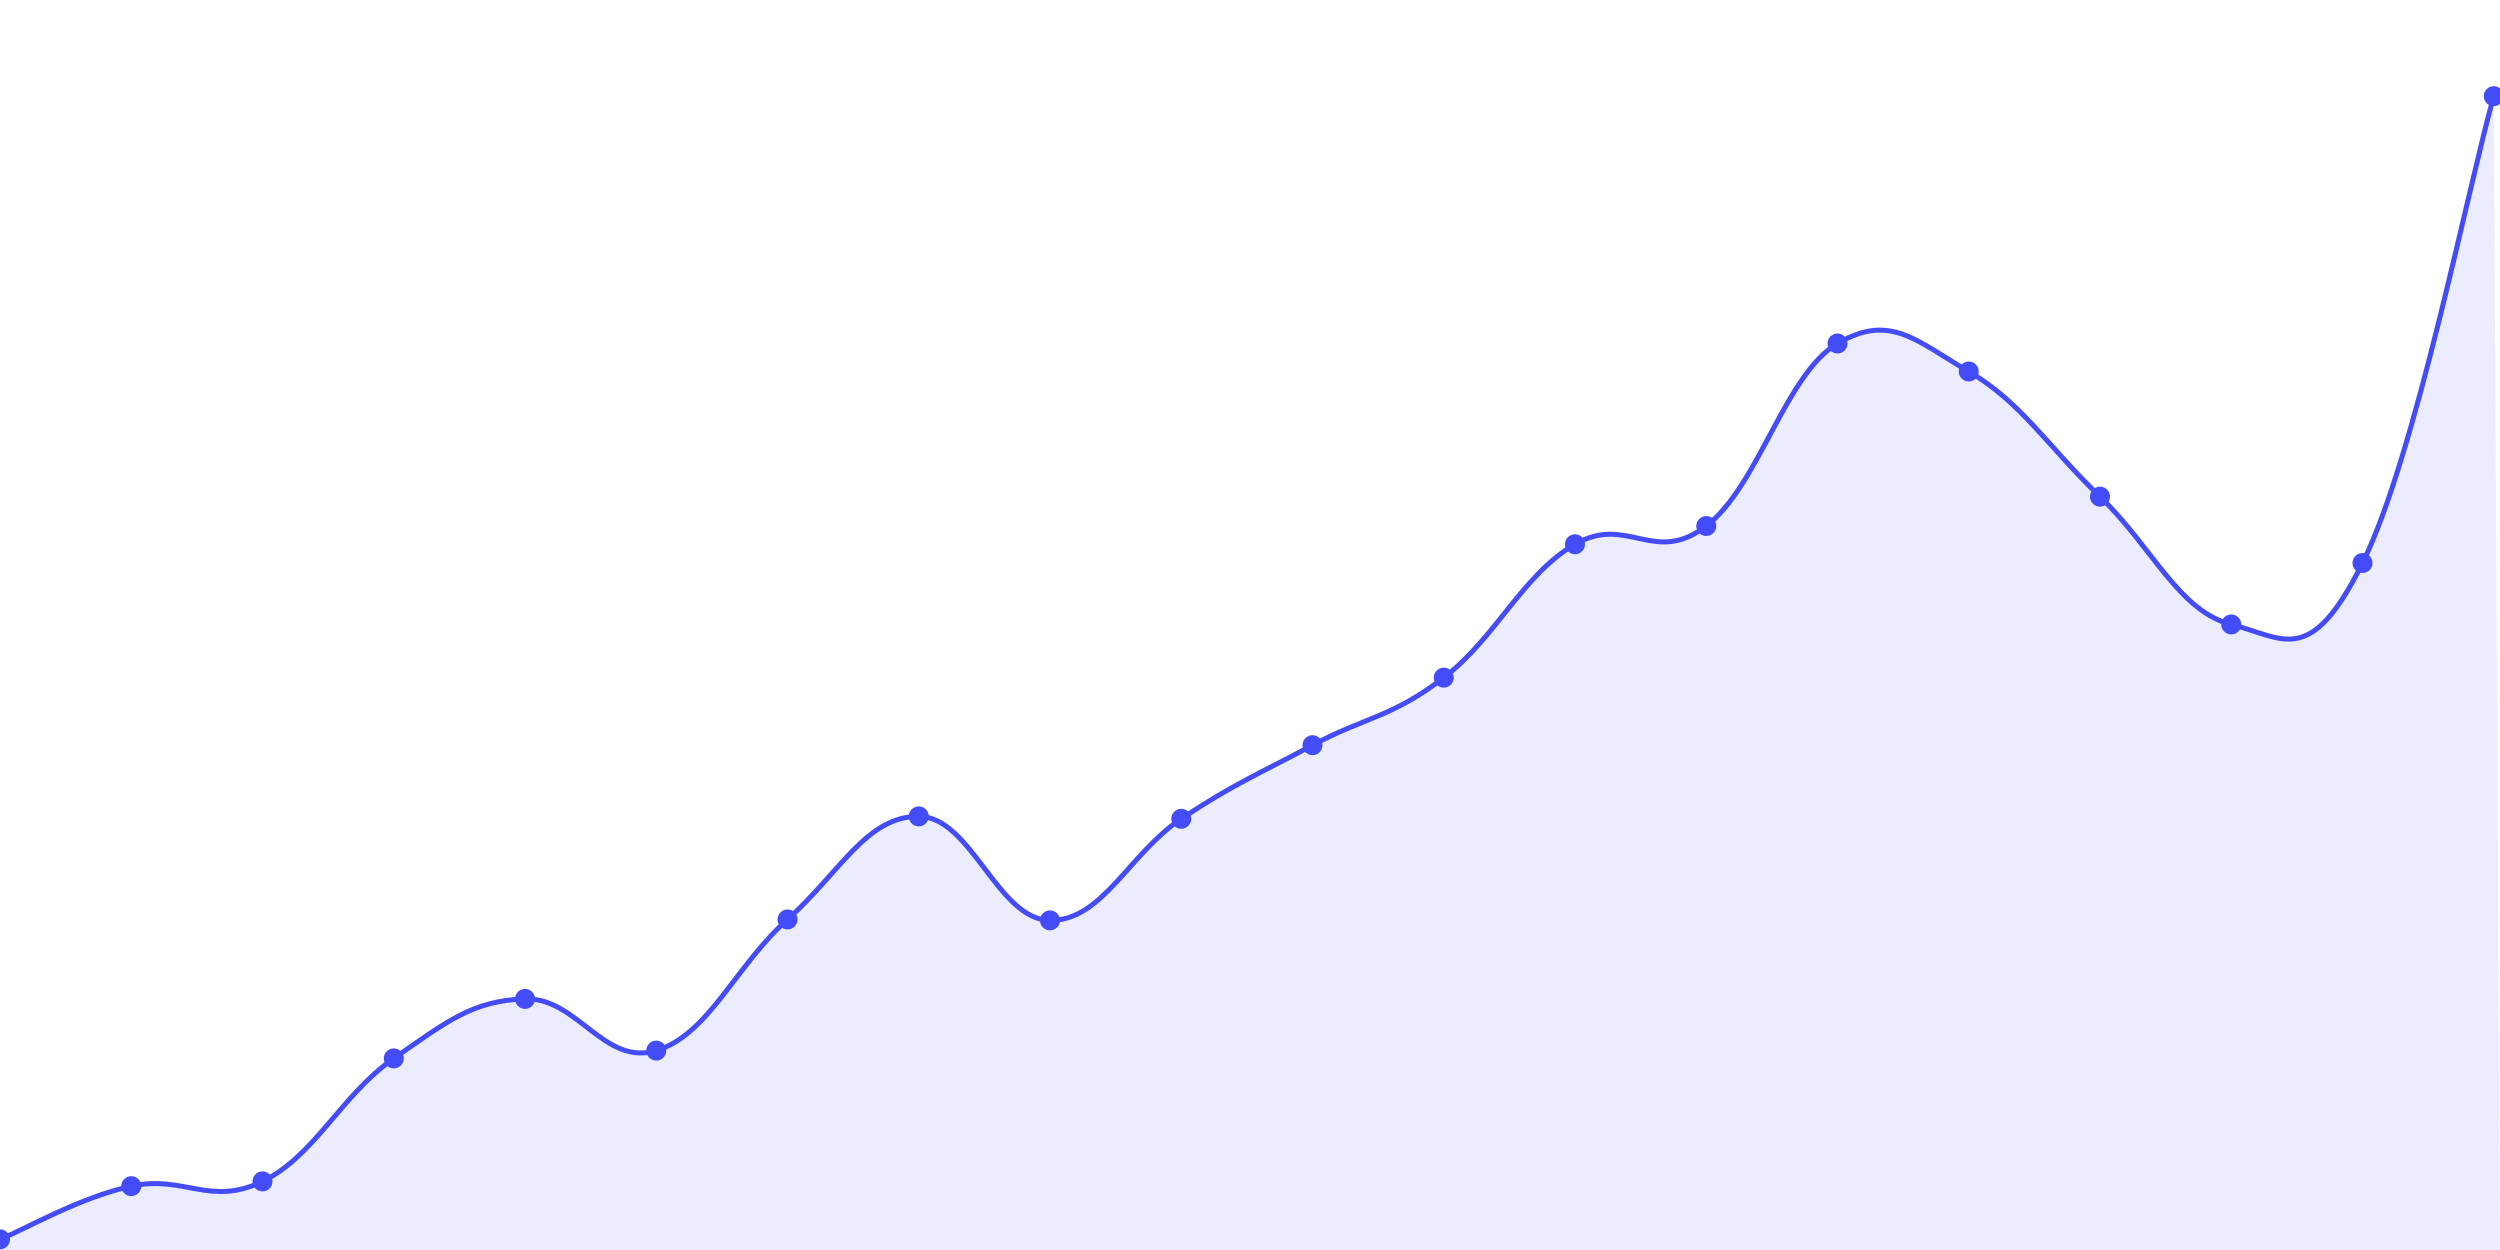
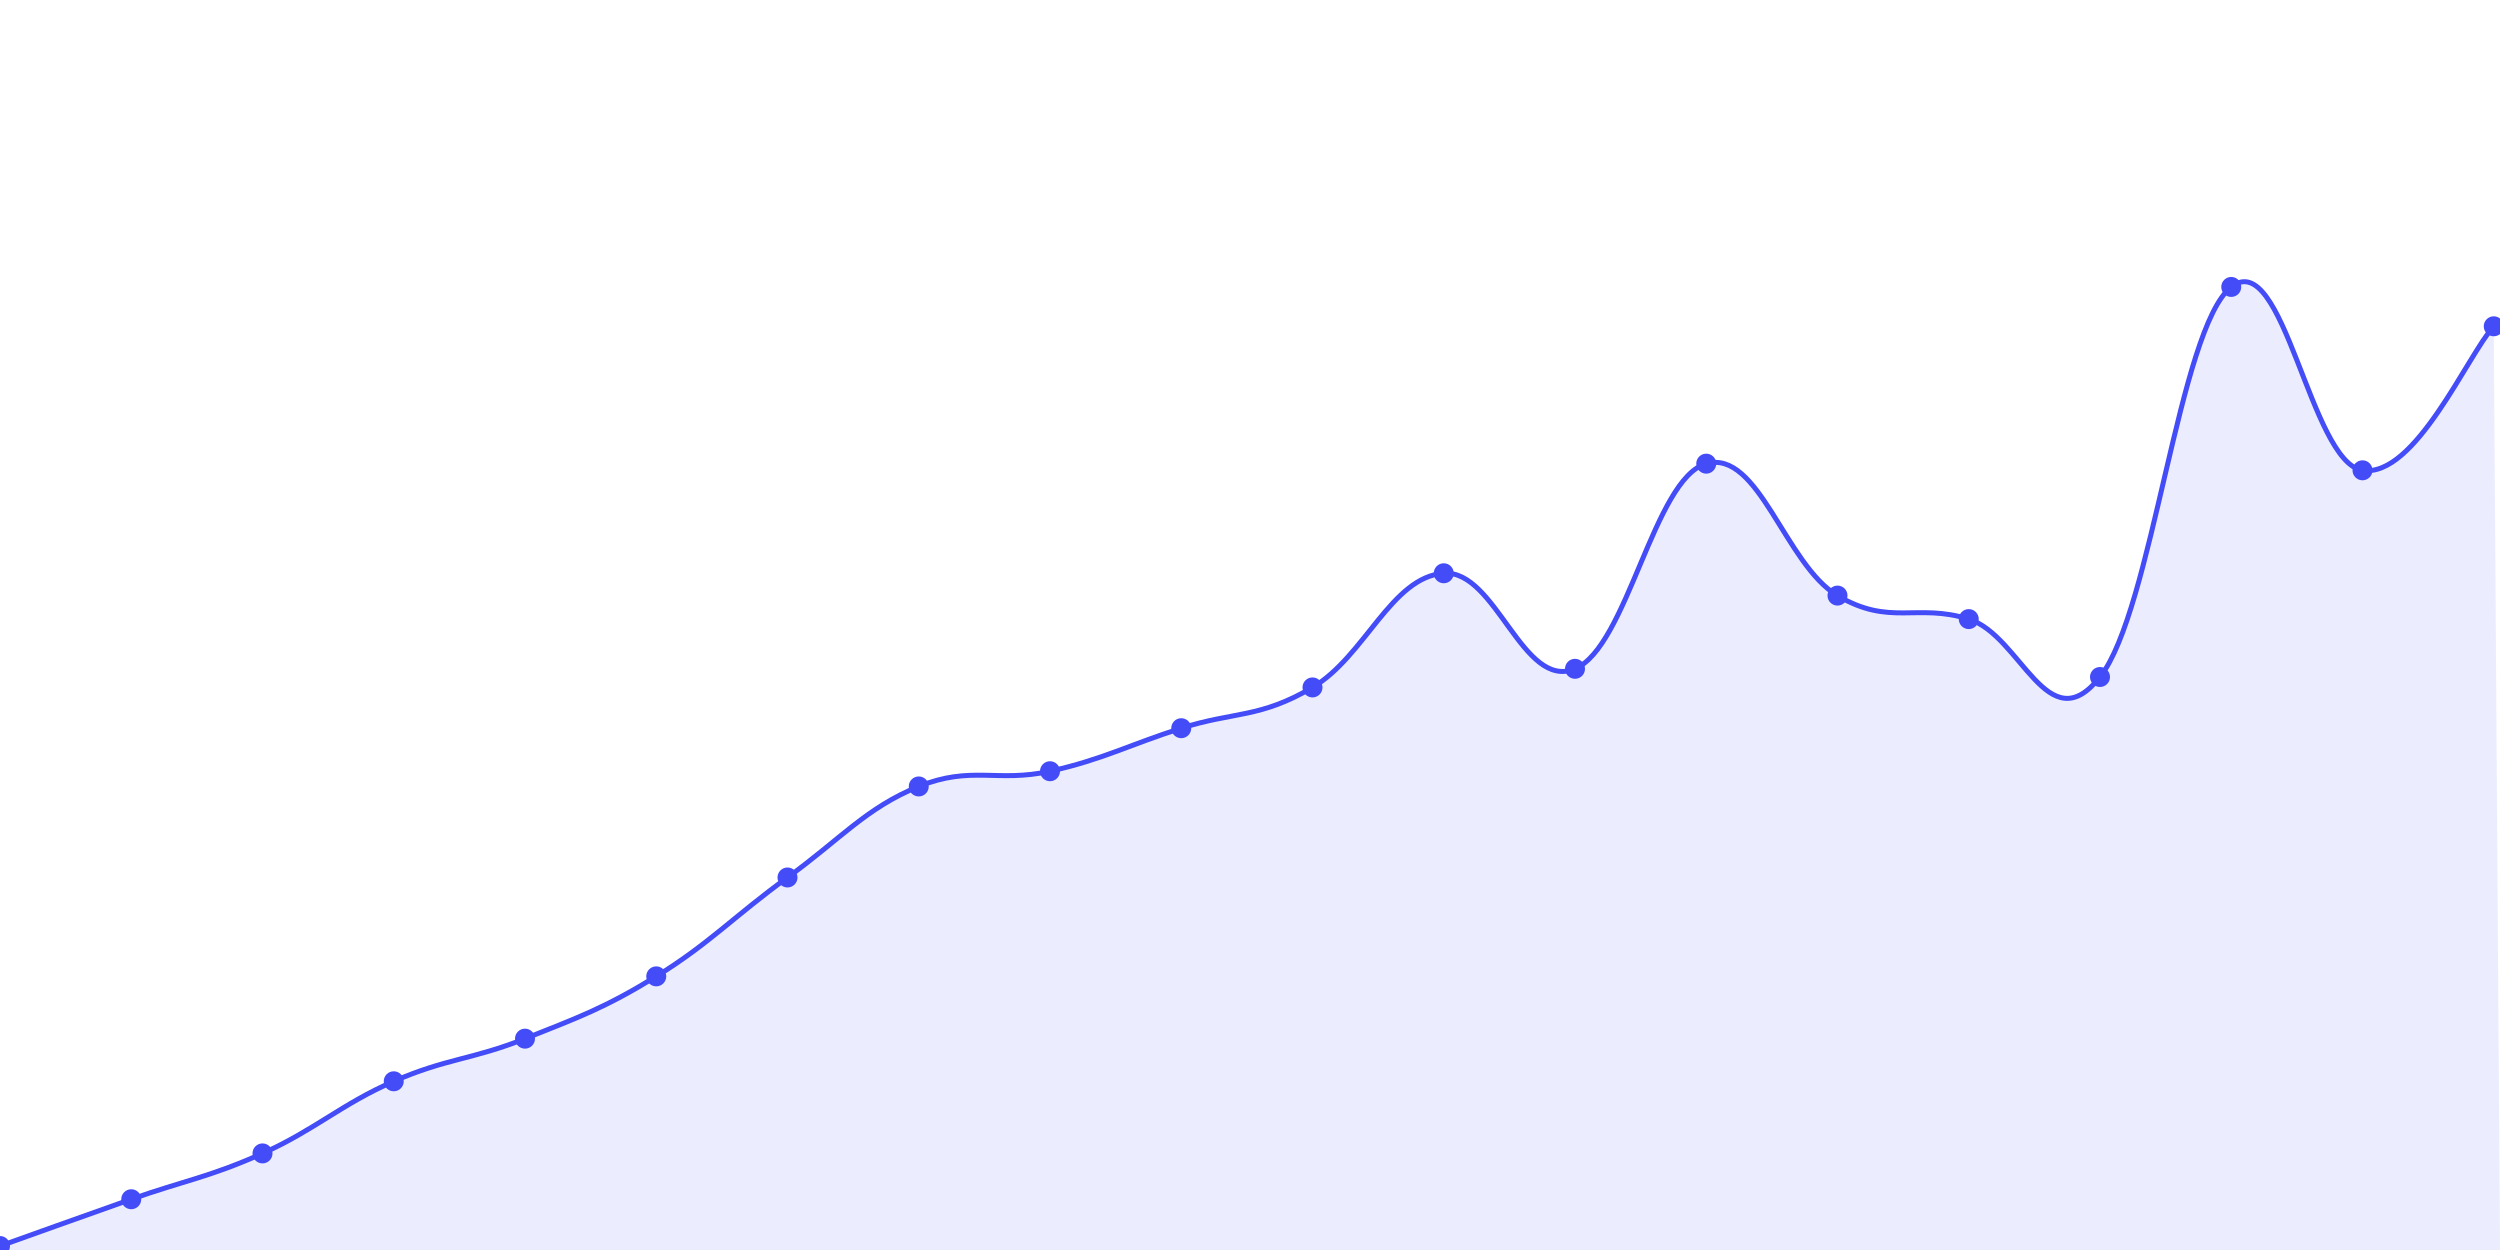
<svg xmlns="http://www.w3.org/2000/svg" height="auto" viewBox="0 0 2000 1000">
-   <path d="M0 991.47c21-8.506 63-33.264 105-42.534 42-9.27 63 16.625 105-3.816s63-69.194 105-98.39c42-29.197 63-46.34 105-47.59 42-1.252 63 54.05 105 41.335 42-12.715 63-67.436 105-104.908 42-37.473 63-82.602 105-82.455 42 .148 63 82.806 105 83.192 42 .387 63-53.23 105-81.26 42-28.031 63-36.31 105-58.894 42-22.585 63-21.88 105-54.031 42-32.15 63-82.46 105-106.722s63 17.53 105-14.59c42-32.119 63-121.29 105-146.008 42-24.718 63-2.086 105 22.421 42 24.508 63 59.647 105 100.116 42 40.47 63 91.618 105 102.23 42 10.61 63 35.354 105-49.172 42-84.525 84-298.765 105-373.456l5 923.062H0Z" fill="#444cf71a" />
-   <path d="M0 991.47c21-8.506 63-33.264 105-42.534 42-9.27 63 16.625 105-3.816s63-69.194 105-98.39c42-29.197 63-46.34 105-47.59 42-1.252 63 54.05 105 41.335 42-12.715 63-67.436 105-104.908 42-37.473 63-82.602 105-82.455 42 .148 63 82.806 105 83.192 42 .387 63-53.23 105-81.26 42-28.031 63-36.31 105-58.894 42-22.585 63-21.88 105-54.031 42-32.15 63-82.46 105-106.722s63 17.53 105-14.59c42-32.119 63-121.29 105-146.008 42-24.718 63-2.086 105 22.421 42 24.508 63 59.647 105 100.116 42 40.47 63 91.618 105 102.23 42 10.61 63 35.354 105-49.172 42-84.525 84-298.765 105-373.456" fill="none" stroke="#444cf7" stroke-width="4" />
+   <path d="M0 996.822c21-7.486 63-22.613 105-37.431 42-14.819 63-17.79 105-36.662 42-18.871 63-39.334 105-57.695 42-18.36 63-17.32 105-34.11 42-16.789 63-24.047 105-49.836 42-25.788 63-48.72 105-79.106 42-30.385 63-55.822 105-72.821 42-17 63-2.855 105-12.175s63-21.015 105-34.423c42-13.407 63-7.826 105-32.615s63-88.348 105-91.329c42-2.981 63 93.962 105 76.424 42-17.538 63-152.398 105-164.112 42-11.714 63 80.673 105 105.543 42 24.87 63 5.781 105 18.806 42 13.025 63 99.464 105 46.318 42-53.147 63-278.98 105-312.049 42-33.07 63 140.405 105 146.702 42 6.297 84-92.174 105-115.217l5 738.966H0Z" fill="#444cf71a" />
+   <path d="M0 996.822c21-7.486 63-22.613 105-37.431 42-14.819 63-17.79 105-36.662 42-18.871 63-39.334 105-57.695 42-18.36 63-17.32 105-34.11 42-16.789 63-24.047 105-49.836 42-25.788 63-48.72 105-79.106 42-30.385 63-55.822 105-72.821 42-17 63-2.855 105-12.175s63-21.015 105-34.423c42-13.407 63-7.826 105-32.615s63-88.348 105-91.329c42-2.981 63 93.962 105 76.424 42-17.538 63-152.398 105-164.112 42-11.714 63 80.673 105 105.543 42 24.87 63 5.781 105 18.806 42 13.025 63 99.464 105 46.318 42-53.147 63-278.98 105-312.049 42-33.07 63 140.405 105 146.702 42 6.297 84-92.174 105-115.217" fill="none" stroke="#444cf7" stroke-width="4" />
  <g fill="#444cf7">
-     <circle cy="991.47" r="8" />
-     <circle cx="105" cy="948.936" r="8" />
-     <circle cx="210" cy="945.12" r="8" />
-     <circle cx="315" cy="846.729" r="8" />
-     <circle cx="420" cy="799.139" r="8" />
-     <circle cx="525" cy="840.475" r="8" />
-     <circle cx="630" cy="735.567" r="8" />
-     <circle cx="735" cy="653.112" r="8" />
-     <circle cx="840" cy="736.304" r="8" />
-     <circle cx="945" cy="655.044" r="8" />
-     <circle cx="1050" cy="596.15" r="8" />
-     <circle cx="1155" cy="542.119" r="8" />
-     <circle cx="1260" cy="435.397" r="8" />
-     <circle cx="1365" cy="420.808" r="8" />
-     <circle cx="1470" cy="274.799" r="8" />
-     <circle cx="1575" cy="297.22" r="8" />
-     <circle cx="1680" cy="397.336" r="8" />
-     <circle cx="1785" cy="499.565" r="8" />
-     <circle cx="1890" cy="450.394" r="8" />
-     <circle cx="1995" cy="76.938" r="8" />
+     <circle cy="996.822" r="8" />
+     <circle cx="105" cy="959.391" r="8" />
+     <circle cx="210" cy="922.729" r="8" />
+     <circle cx="315" cy="865.034" r="8" />
+     <circle cx="420" cy="830.925" r="8" />
+     <circle cx="525" cy="781.088" r="8" />
+     <circle cx="630" cy="701.982" r="8" />
+     <circle cx="735" cy="629.161" r="8" />
+     <circle cx="840" cy="616.986" r="8" />
+     <circle cx="945" cy="582.563" r="8" />
+     <circle cx="1050" cy="549.948" r="8" />
+     <circle cx="1155" cy="458.619" r="8" />
+     <circle cx="1260" cy="535.043" r="8" />
+     <circle cx="1365" cy="370.931" r="8" />
+     <circle cx="1470" cy="476.474" r="8" />
+     <circle cx="1575" cy="495.28" r="8" />
+     <circle cx="1680" cy="541.598" r="8" />
+     <circle cx="1785" cy="229.549" r="8" />
+     <circle cx="1890" cy="376.251" r="8" />
+     <circle cx="1995" cy="261.034" r="8" />
  </g>
</svg>
